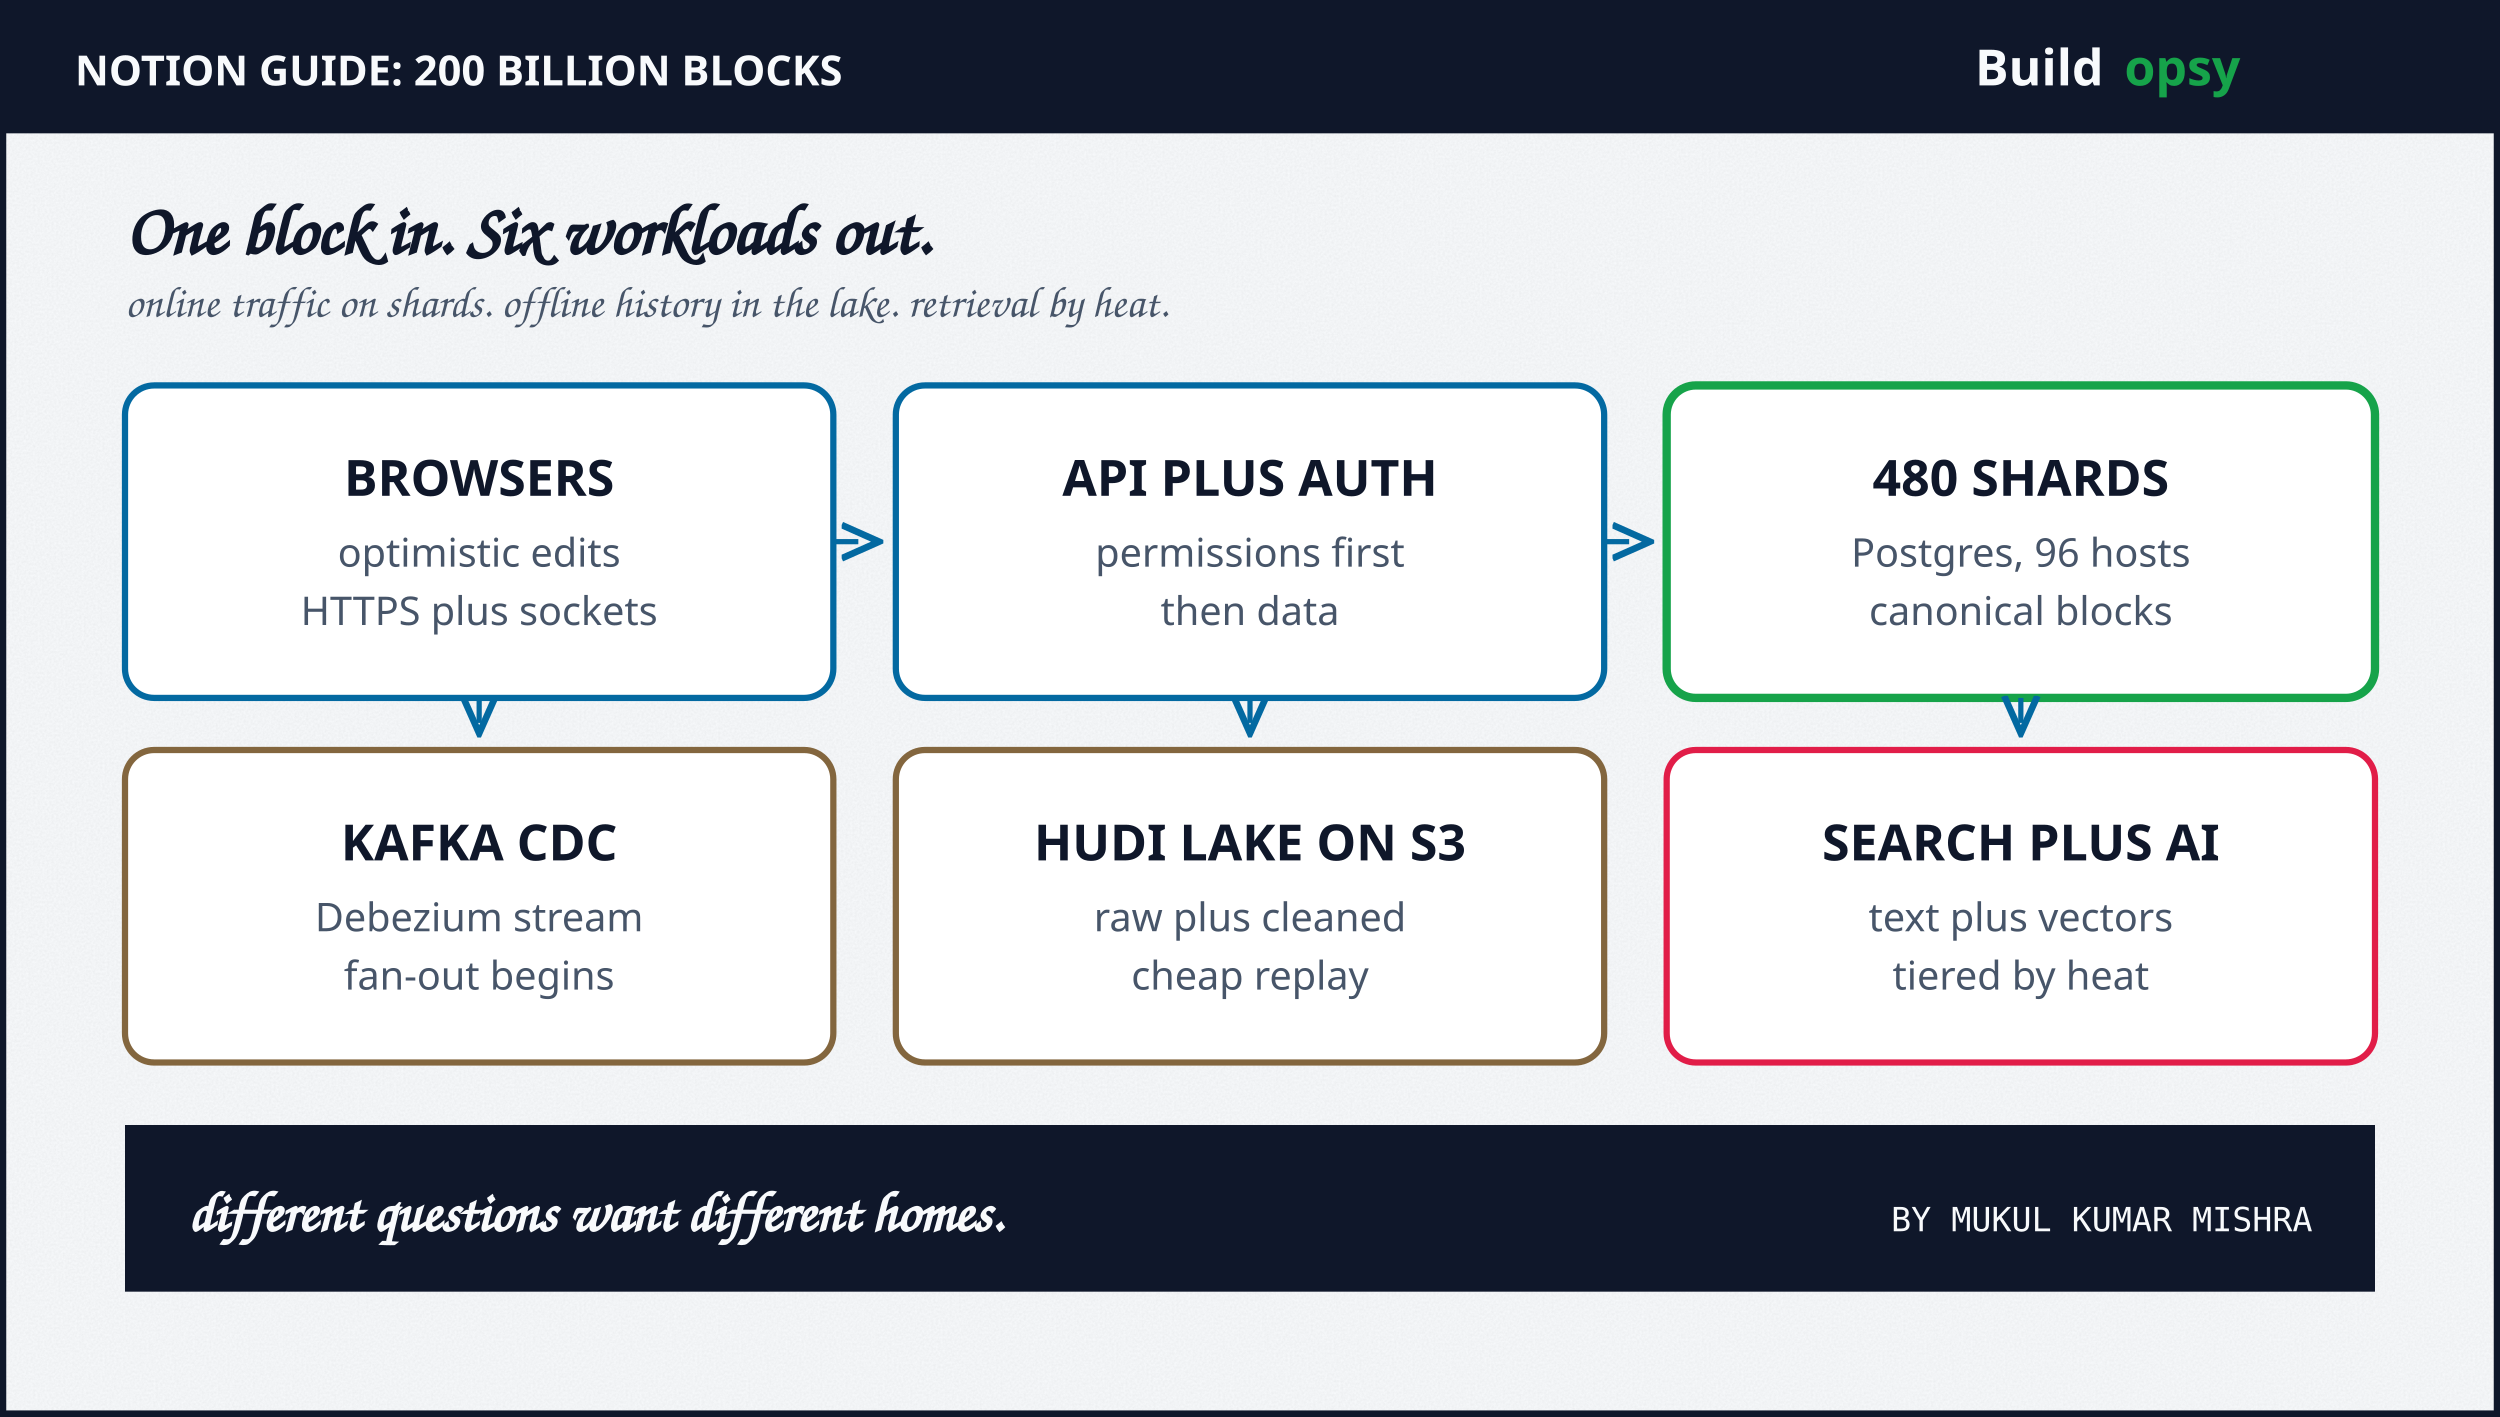
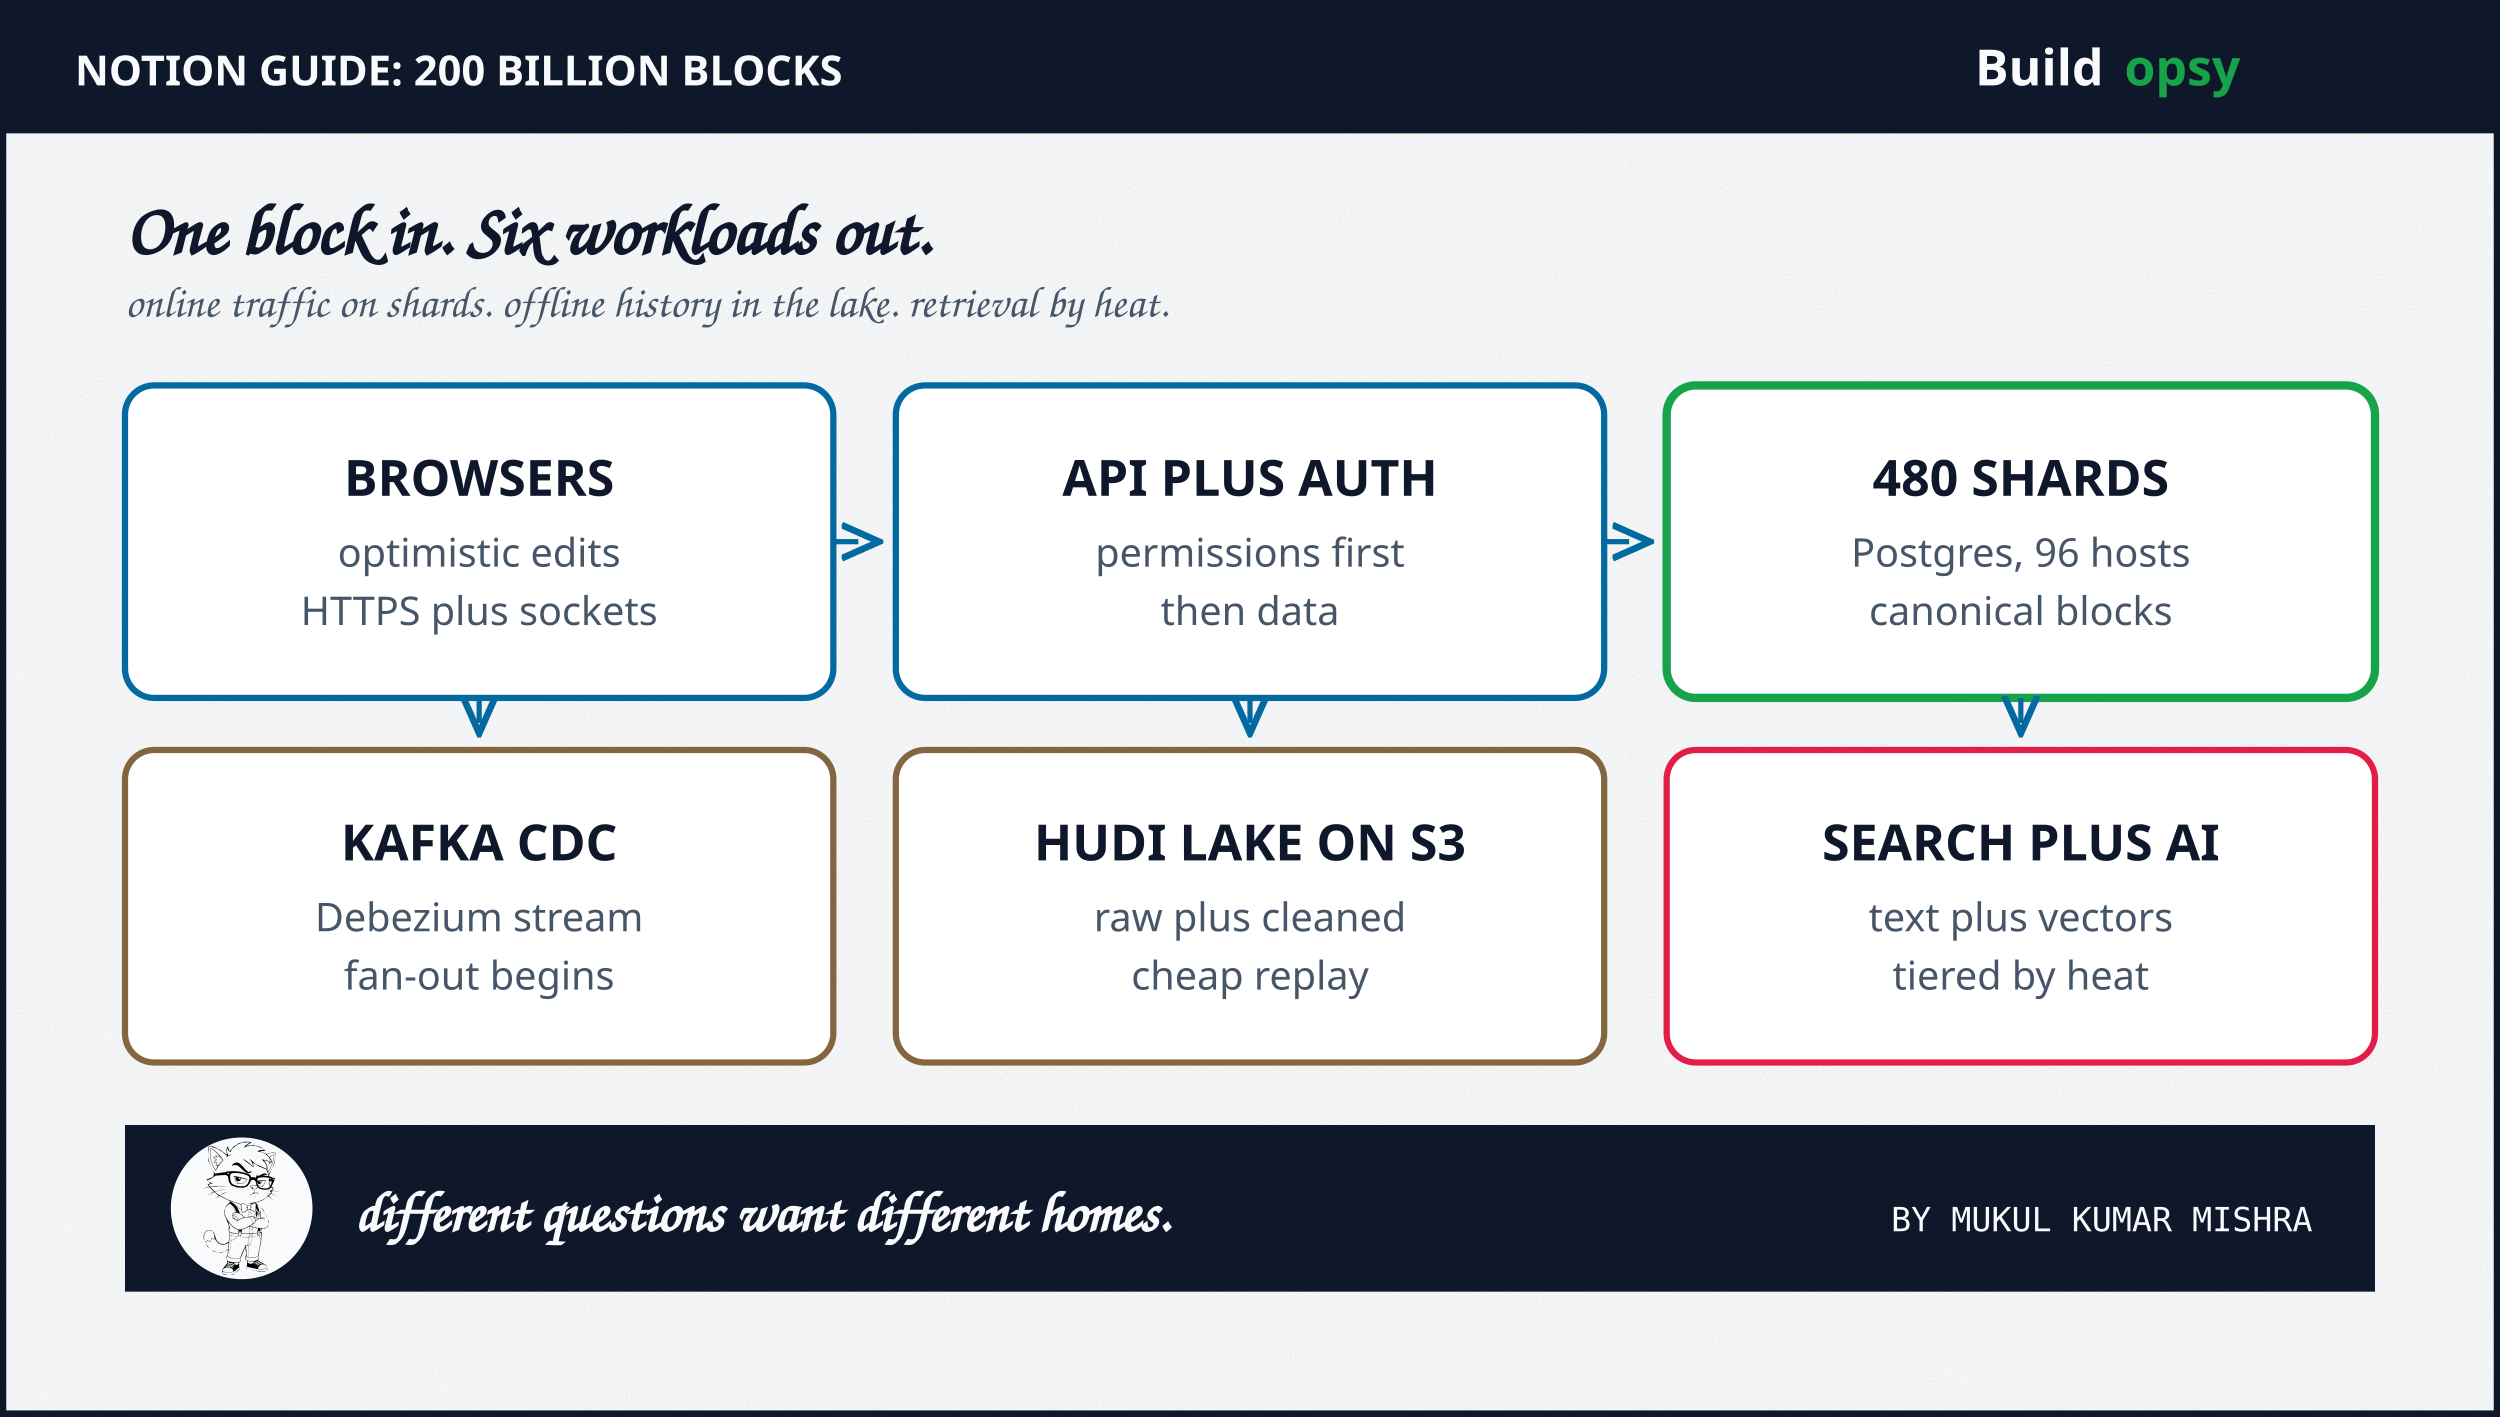
<svg xmlns="http://www.w3.org/2000/svg" width="1200" height="680" viewBox="0 0 1200 680" role="img" aria-label="Notion system design diagram showing clients, API, Postgres shards, Kafka CDC, Hudi lake plus search">
  <defs>
    <filter id="grainN" x="0" y="0" width="100%" height="100%">
      <feTurbulence type="fractalNoise" baseFrequency="0.9" numOctaves="2" seed="44" result="n" />
      <feColorMatrix in="n" type="matrix" values="0 0 0 0 0 0 0 0 0 0 0 0 0 0 0 0 0 0 0.05 0" />
    </filter>
    <marker id="arrN" viewBox="0 0 10 10" refX="9" refY="5" markerWidth="8" markerHeight="8" orient="auto-start-reverse">
      <path d="M 0 1 L 9 5 L 0 9" fill="none" stroke="#0369a1" stroke-width="1.6" />
    </marker>
    <style>.flowN{stroke-dasharray:12 9;animation:antsN 0.9s linear infinite}@keyframes antsN{to{stroke-dashoffset:-21}}@media (prefers-reduced-motion:reduce){.flowN{animation:none}}</style>
  </defs>
  <rect x="0" y="0" width="1200" height="680" fill="#f8fafc" />
  <rect x="0" y="0" width="1200" height="680" fill="#f8fafc" filter="url(#grainN)" />
  <rect x="0" y="0" width="1200" height="680" fill="none" stroke="#0f172a" stroke-width="6" />
  <rect x="0" y="0" width="1200" height="64" fill="#0f172a" />
  <text x="36" y="41" font-family="Sora, 'Segoe UI', Verdana, sans-serif" font-size="20" font-weight="bold" fill="#f8fafc">NOTION GUIDE: 200 BILLION BLOCKS</text>
  <text x="948" y="41" font-family="Sora, 'Segoe UI', Verdana, sans-serif" font-size="24" font-weight="bold" fill="#f8fafc">Build<tspan dx="10" fill="#16a34a">opsy</tspan>
  </text>
  <text x="60" y="122" font-family="'Segoe Script','Segoe Print','Comic Sans MS','Chalkboard SE',cursive" font-size="34" font-weight="bold" fill="#0f172a">One block in. Six workloads out.</text>
  <text x="60" y="152" font-family="'Segoe Script','Segoe Print','Comic Sans MS','Chalkboard SE',cursive" font-size="21" font-style="italic" fill="#475569">online traffic on shards. offline history in the lake. retrieval by heat.</text>
  <g font-family="Sora, 'Segoe UI', Verdana, sans-serif" text-anchor="middle">
    <rect x="60" y="185" width="340" height="150" rx="14" fill="#ffffff" stroke="#0369a1" stroke-width="3" />
    <text x="230" y="238" font-size="24" font-weight="bold" fill="#0f172a">BROWSERS</text>
    <text x="230" y="272" font-size="19" fill="#475569">optimistic edits</text>
    <text x="230" y="300" font-size="19" fill="#475569">HTTPS plus sockets</text>
    <rect x="430" y="185" width="340" height="150" rx="14" fill="#ffffff" stroke="#0369a1" stroke-width="3" />
    <text x="600" y="238" font-size="24" font-weight="bold" fill="#0f172a">API PLUS AUTH</text>
    <text x="600" y="272" font-size="19" fill="#475569">permissions first</text>
    <text x="600" y="300" font-size="19" fill="#475569">then data</text>
    <rect x="800" y="185" width="340" height="150" rx="14" fill="#ffffff" stroke="#16a34a" stroke-width="4" />
    <text x="970" y="238" font-size="24" font-weight="bold" fill="#0f172a">480 SHARDS</text>
    <text x="970" y="272" font-size="19" fill="#475569">Postgres, 96 hosts</text>
    <text x="970" y="300" font-size="19" fill="#475569">canonical blocks</text>
    <rect x="60" y="360" width="340" height="150" rx="14" fill="#ffffff" stroke="#83663e" stroke-width="3" />
    <text x="230" y="413" font-size="24" font-weight="bold" fill="#0f172a">KAFKA CDC</text>
    <text x="230" y="447" font-size="19" fill="#475569">Debezium stream</text>
    <text x="230" y="475" font-size="19" fill="#475569">fan-out begins</text>
    <rect x="430" y="360" width="340" height="150" rx="14" fill="#ffffff" stroke="#83663e" stroke-width="3" />
    <text x="600" y="413" font-size="24" font-weight="bold" fill="#0f172a">HUDI LAKE ON S3</text>
    <text x="600" y="447" font-size="19" fill="#475569">raw plus cleaned</text>
    <text x="600" y="475" font-size="19" fill="#475569">cheap replay</text>
    <rect x="800" y="360" width="340" height="150" rx="14" fill="#ffffff" stroke="#e11d48" stroke-width="3" />
    <text x="970" y="413" font-size="24" font-weight="bold" fill="#0f172a">SEARCH PLUS AI</text>
    <text x="970" y="447" font-size="19" fill="#475569">text plus vectors</text>
    <text x="970" y="475" font-size="19" fill="#475569">tiered by heat</text>
  </g>
  <g stroke="#0369a1" stroke-width="2.5" fill="none">
    <line class="flowN" x1="400" y1="260" x2="422" y2="260" marker-end="url(#arrN)" />
    <line class="flowN" x1="770" y1="260" x2="792" y2="260" marker-end="url(#arrN)" />
    <line class="flowN" x1="970" y1="335" x2="970" y2="352" marker-end="url(#arrN)" />
    <line class="flowN" x1="230" y1="335" x2="230" y2="352" marker-end="url(#arrN)" />
    <line class="flowN" x1="600" y1="335" x2="600" y2="352" marker-end="url(#arrN)" />
  </g>
  <rect x="60" y="540" width="1080" height="80" fill="#0f172a" />
-   <text x="90" y="591" font-family="'Segoe Script','Segoe Print','Comic Sans MS','Chalkboard SE',cursive" font-size="27" font-weight="bold" fill="#f8fafc">different questions want different homes.</text>
+   <circle cx="116" cy="580" r="34" fill="#f8fafc" />
+   <svg x="84" y="548" width="64" height="64" viewBox="0 0 100 100">
+     <g transform="translate(-1.43,-1.92) scale(0.0836)" fill="#0f172a">
+       <path id="cat-line-art" d="M 592,1155 592,1167 591,1169 584,1176 580,1178 575,1182 555,1203 542,1210 530,1214 513,1217 498,1218 479,1217 467,1215 454,1211 447,1207 443,1203 445,1185 448,1188 454,1191 467,1195 479,1197 513,1197 530,1194 542,1190 552,1185 560,1179 572,1167 587,1156 Z M 446,1179 447,1178 447,1174 448,1171 451,1166 457,1160 460,1158 468,1154 480,1151 498,1151 505,1152 512,1154 521,1158 527,1162 534,1169 537,1173 540,1179 541,1186 539,1188 535,1190 517,1194 506,1195 485,1195 475,1194 465,1192 456,1189 450,1186 446,1182 Z M 662,1153 664,1143 669,1146 681,1150 746,1164 777,1168 802,1168 823,1165 835,1161 842,1156 845,1157 845,1172 842,1176 834,1180 825,1183 804,1186 779,1186 756,1183 732,1178 715,1173 691,1169 672,1164 666,1161 663,1158 Z M 475,1142 477,1139 482,1137 490,1136 500,1136 514,1138 523,1141 531,1145 536,1149 537,1152 534,1155 532,1155 527,1151 523,1149 510,1145 496,1143 488,1143 479,1145 475,1144 Z M 482,1132 485,1128 489,1126 494,1125 513,1125 522,1127 535,1132 542,1137 543,1139 543,1141 539,1144 536,1141 526,1136 511,1132 491,1132 486,1134 Z M 841,1150 841,1153 837,1157 831,1160 825,1162 809,1165 797,1165 796,1166 785,1166 768,1165 763,1163 763,1158 765,1151 772,1139 778,1133 784,1129 788,1127 798,1124 812,1124 818,1126 826,1130 829,1132 836,1139 839,1144 Z M 799,1116 797,1118 789,1118 775,1122 765,1128 759,1134 756,1134 754,1132 754,1129 755,1127 758,1124 765,1119 774,1115 781,1113 795,1113 Z M 489,1119 492,1116 496,1114 500,1113 521,1113 533,1116 543,1121 550,1128 550,1130 546,1133 539,1127 535,1125 524,1121 518,1120 499,1120 492,1122 490,1124 Z M 588,1108 587,1117 586,1119 581,1124 576,1127 572,1128 566,1128 560,1126 552,1122 550,1120 550,1115 548,1109 560,1110 575,1109 582,1107 Z M 785,1108 783,1110 775,1110 764,1113 753,1119 749,1122 746,1126 744,1127 741,1124 741,1121 742,1119 746,1115 758,1108 768,1105 780,1105 Z M 495,1097 505,1102 503,1104 501,1104 499,1105 497,1108 497,1110 494,1113 491,1112 491,1108 492,1100 493,1098 Z M 772,1100 770,1102 761,1102 751,1105 742,1110 737,1114 733,1119 731,1119 729,1117 729,1113 734,1107 743,1101 754,1097 763,1096 768,1097 Z M 669,1107 670,1094 691,1098 718,1098 729,1097 725,1101 724,1103 724,1107 721,1110 712,1115 702,1118 692,1118 687,1117 681,1115 673,1111 Z M 482,1082 482,1078 484,1072 483,1055 485,1051 489,1051 489,1054 492,1057 508,1065 520,1069 539,1073 547,1074 581,1074 593,1072 604,1068 605,1066 608,1066 609,1068 608,1073 605,1077 603,1082 603,1090 602,1094 598,1098 592,1101 581,1104 574,1105 541,1105 533,1104 528,1102 517,1101 506,1098 489,1090 484,1086 Z M 769,1050 769,1053 766,1060 767,1073 766,1075 761,1080 758,1082 748,1087 739,1090 731,1092 717,1094 691,1094 674,1091 665,1088 659,1085 656,1082 655,1080 656,1070 655,1065 652,1059 652,1052 654,1050 657,1051 657,1053 660,1056 667,1059 678,1062 691,1064 719,1064 733,1062 745,1059 753,1056 768,1048 Z M 668,954 671,955 672,960 672,1055 670,1057 664,1055 660,1052 660,1034 658,1018 658,1002 654,963 655,956 661,956 Z M 288,925 290,922 292,924 301,928 303,926 305,913 308,908 315,913 327,919 336,922 339,918 346,892 349,890 362,899 368,902 370,900 371,894 375,890 376,894 384,910 391,920 406,934 414,939 426,944 443,947 459,946 478,940 486,936 496,929 499,930 494,985 487,992 475,1000 464,1006 448,1012 427,1016 407,1016 386,1012 369,1006 357,1000 344,992 331,982 306,956 296,941 Z M 710,880 706,901 703,911 698,922 696,925 689,932 683,935 677,937 673,936 673,933 676,924 679,908 682,880 694,879 Z M 521,905 521,900 523,883 525,875 525,869 526,867 529,866 535,868 545,870 562,872 566,876 566,878 561,886 550,897 544,901 540,903 529,906 Z M 786,864 789,865 789,886 788,889 786,891 782,887 778,879 777,876 777,872 776,871 777,867 782,866 Z M 680,881 677,911 672,933 667,947 662,952 637,954 649,956 649,958 624,1009 608,1048 603,1064 598,1068 584,1071 554,1072 532,1069 520,1066 504,1060 502,1058 512,985 519,925 519,917 521,915 525,914 520,913 521,908 533,907 544,903 552,898 562,888 569,874 574,878 576,874 586,875 588,877 588,879 589,877 589,871 592,864 598,866 604,866 603,880 605,877 614,877 628,879 Z M 760,856 764,860 767,861 768,863 766,874 768,870 770,869 772,871 773,877 772,875 775,870 776,877 780,887 783,891 788,895 788,897 786,899 784,897 785,899 786,899 787,909 773,988 766,1019 762,1047 759,1050 751,1054 739,1058 723,1061 697,1062 677,1059 673,1057 674,953 685,951 704,944 707,942 702,944 676,950 667,949 672,938 677,938 684,936 691,932 698,925 703,915 706,906 712,878 728,877 754,872 756,874 756,876 Z M 696,856 698,856 700,857 703,860 704,862 704,864 703,866 698,871 695,871 691,867 690,865 690,862 691,859 693,857 Z M 693,855 690,858 689,860 689,868 693,872 695,873 698,873 700,872 704,868 705,866 705,859 701,855 Z M 713,851 712,870 711,875 709,877 702,878 682,877 682,857 684,850 711,849 Z M 605,866 606,862 610,858 613,849 680,850 682,852 680,863 680,876 678,878 636,878 607,876 605,874 Z M 757,845 757,865 756,869 754,871 745,873 715,877 712,876 712,872 714,863 715,849 717,848 729,848 738,847 746,845 754,844 Z M 789,843 789,860 786,863 770,868 770,861 773,860 778,855 780,851 780,847 782,842 Z M 523,842 525,842 526,843 530,844 551,847 563,848 583,848 585,850 585,856 586,859 589,862 588,872 586,874 574,873 547,869 523,864 520,861 521,848 Z M 602,839 604,840 608,844 609,846 609,854 608,856 603,861 598,863 596,863 592,861 589,858 588,856 588,846 589,844 593,840 595,839 Z M 515,839 520,841 521,845 519,855 519,865 520,867 521,865 525,866 525,870 524,871 518,919 516,945 502,1056 499,1058 494,1055 492,1053 492,1045 494,1023 497,1001 499,968 501,957 503,934 503,922 506,888 509,865 511,863 510,851 511,843 513,839 Z M 766,835 773,835 777,839 778,841 778,849 776,853 771,858 766,858 763,855 761,850 761,843 763,838 Z M 588,835 590,829 601,830 612,832 612,834 611,836 607,839 601,836 596,836 592,838 589,837 Z M 617,829 617,834 616,837 613,842 611,844 610,842 610,839 611,839 613,836 613,832 Z M 587,827 587,836 589,840 587,842 584,838 584,834 583,833 583,830 Z M 761,832 762,825 778,826 778,828 777,830 774,833 767,832 763,834 Z M 782,825 782,829 781,832 778,836 777,833 Z M 760,823 760,833 762,836 760,838 757,835 Z M 342,821 349,825 352,828 353,828 359,835 363,842 368,859 369,864 369,869 371,878 372,879 371,888 369,896 366,898 348,886 345,886 345,888 344,889 344,892 337,916 335,918 330,917 321,913 308,905 305,905 304,907 304,911 302,916 302,921 299,925 290,920 284,915 280,901 278,886 278,871 279,862 282,851 287,841 293,833 301,826 308,822 317,819 336,819 Z M 699,805 701,805 703,806 706,810 705,812 701,816 698,816 696,814 695,811 695,809 696,807 Z M 784,804 793,805 793,813 796,822 796,828 795,831 790,836 785,838 780,836 783,832 784,829 784,822 782,820 782,815 Z M 698,804 696,805 695,809 694,810 694,812 696,816 698,817 702,817 704,816 706,813 706,807 702,804 Z M 714,791 717,791 734,796 754,800 759,800 761,802 761,811 760,818 758,820 757,820 755,826 755,832 757,838 755,840 745,842 717,845 709,843 711,838 713,821 Z M 691,784 706,788 711,790 712,817 711,829 709,840 708,843 706,845 699,846 684,845 685,837 687,830 Z M 686,783 687,791 687,813 686,825 683,843 680,846 622,846 615,844 615,842 617,840 618,837 618,833 619,832 619,829 616,825 616,820 617,819 618,812 627,810 640,805 667,792 678,786 682,783 Z M 726,757 726,761 725,765 720,776 718,779 711,786 692,780 692,777 693,777 706,768 712,766 720,759 Z M 497,749 500,747 502,751 516,768 536,788 546,796 555,802 571,810 581,813 585,813 587,815 587,822 583,825 583,827 582,828 582,837 584,842 582,844 566,844 553,843 532,840 517,836 511,833 505,827 504,825 503,818 504,812 508,800 508,793 505,776 503,772 501,760 499,753 Z M 727,703 728,701 734,701 744,704 752,708 759,713 762,716 760,718 755,720 742,729 740,725 740,722 737,715 733,709 Z M 690,698 713,697 717,699 728,709 733,716 737,725 738,729 738,737 726,749 714,759 713,757 714,741 711,729 703,714 697,707 689,701 Z M 731,675 736,675 737,676 743,676 745,678 745,686 743,688 739,688 743,688 745,690 745,693 749,696 753,693 755,688 758,688 754,687 755,676 765,677 765,686 762,689 765,690 766,692 766,694 768,696 770,696 773,694 774,692 774,685 776,676 779,676 781,678 781,686 779,688 781,689 782,700 781,709 779,711 767,715 762,710 753,704 747,701 737,698 732,698 730,696 731,688 734,688 730,687 Z M 534,678 536,674 542,668 549,664 560,661 573,661 588,665 598,670 610,678 621,687 631,697 631,698 635,702 632,705 622,707 600,715 589,721 583,725 579,729 575,724 575,721 577,715 583,708 590,703 593,702 590,702 587,703 580,707 575,712 572,720 567,724 560,724 555,720 554,718 554,710 558,703 566,695 573,691 582,688 579,688 578,689 574,689 566,692 560,696 555,701 552,706 551,710 549,712 544,712 542,711 538,706 538,698 539,695 543,689 548,684 560,677 567,675 571,675 573,674 564,674 553,677 545,682 538,688 534,683 Z M 757,658 757,671 755,673 Z M 685,653 689,653 692,656 692,660 687,664 683,661 683,655 Z M 684,652 682,654 682,661 685,664 688,665 692,662 693,660 693,656 692,654 689,652 Z M 771,648 773,654 775,654 778,658 778,667 776,669 774,658 774,674 773,691 769,694 767,692 767,674 765,672 765,654 767,652 768,648 Z M 756,641 758,641 760,642 762,644 763,647 763,650 761,652 761,672 759,674 758,656 757,655 757,653 754,652 753,649 753,644 Z M 673,635 679,635 680,634 688,635 689,634 692,634 694,636 694,640 696,645 703,690 703,692 701,694 689,693 687,695 684,696 680,695 680,684 679,675 673,640 672,639 Z M 747,622 751,636 751,640 752,641 752,644 750,646 744,647 744,650 741,653 741,671 738,674 728,674 729,695 727,697 720,697 715,694 704,693 701,666 699,654 695,637 697,634 704,640 716,646 726,649 733,649 737,647 740,643 742,639 Z M 569,607 571,605 574,608 579,611 590,620 610,633 613,636 614,645 618,655 620,657 624,659 632,659 643,655 657,646 666,638 666,637 669,635 671,637 671,642 675,658 679,687 679,695 677,697 665,699 659,699 652,700 646,702 641,702 624,684 609,672 601,668 599,666 597,661 596,656 586,634 577,618 Z M 670,596 672,595 677,595 680,597 682,597 683,595 689,595 693,598 695,602 696,607 696,621 693,628 691,630 689,631 684,630 684,627 680,631 678,632 674,632 672,630 672,610 669,600 Z M 755,590 770,599 773,602 775,608 776,604 781,608 805,635 823,662 836,685 851,719 856,741 856,758 854,768 847,782 839,790 828,796 809,800 789,800 750,795 719,788 715,786 715,784 719,780 725,769 728,757 728,752 740,741 742,734 756,724 771,717 789,713 809,714 826,721 818,714 810,711 800,709 792,710 792,707 802,704 824,705 819,703 799,702 792,704 786,708 785,683 783,671 790,653 788,654 783,663 781,640 779,632 779,651 777,653 772,646 769,630 762,609 753,592 Z M 618,581 628,581 633,582 651,588 660,593 667,600 669,610 667,612 660,609 655,608 649,609 653,609 663,612 666,614 664,616 658,618 652,621 654,621 655,620 665,617 669,618 669,628 668,630 658,640 650,646 635,654 631,655 625,655 620,650 617,641 616,634 617,619 613,608 612,602 612,588 614,583 Z M 475,609 489,592 506,580 509,580 525,591 547,615 557,630 567,649 569,655 567,657 563,655 559,647 548,633 532,617 517,607 530,616 540,626 548,636 560,656 558,658 546,661 539,665 531,675 530,684 536,692 534,699 534,706 536,711 541,715 551,717 553,724 558,727 564,728 571,726 576,732 573,735 571,741 580,732 590,725 613,714 647,705 672,701 685,701 692,705 701,714 710,730 713,744 711,759 695,771 669,786 643,799 618,808 609,810 587,810 573,806 557,798 535,781 515,760 492,730 473,698 465,674 463,649 467,627 Z M 729,576 735,576 737,577 740,580 742,588 742,600 740,607 741,626 738,639 737,641 733,645 727,645 717,642 704,635 697,629 697,626 699,621 700,616 712,617 710,617 706,615 703,615 700,611 701,611 705,608 713,605 706,606 702,608 699,607 698,605 698,602 695,595 700,590 709,584 719,579 Z M 710,578 711,576 714,577 Z M 520,561 522,559 524,559 525,560 528,560 542,565 560,570 568,573 576,577 601,586 604,586 608,588 608,601 609,608 613,619 613,624 612,628 610,630 606,628 600,623 592,618 559,592 543,577 530,568 520,564 Z M 741,513 733,518 728,523 726,524 736,519 740,515 Z M 697,422 700,419 707,417 716,416 728,416 738,417 747,419 752,421 757,426 757,430 756,433 752,438 750,436 747,436 743,439 742,442 742,447 738,451 729,455 724,453 719,449 718,449 717,444 718,438 717,436 713,434 706,434 703,436 698,431 697,429 Z M 885,378 884,385 881,397 874,415 872,417 868,412 864,399 863,391 864,378 Z M 775,381 776,376 788,376 790,379 789,381 784,386 780,386 778,385 Z M 755,395 754,389 757,377 757,388 758,392 761,398 765,402 769,404 777,404 781,402 787,396 791,389 792,386 792,382 794,376 822,376 824,378 822,391 815,405 804,416 798,419 791,421 784,421 780,420 768,414 762,407 759,407 Z M 886,366 886,374 884,376 Z M 897,359 900,356 906,356 910,361 906,365 900,365 898,363 897,361 Z M 863,358 866,350 871,351 877,354 881,357 879,359 Z M 587,351 588,346 591,346 596,348 600,348 604,349 606,351 605,353 600,358 598,359 594,359 592,358 588,354 Z M 760,353 765,349 770,347 779,345 797,343 829,343 840,344 857,347 859,349 859,396 860,402 863,412 865,416 870,422 868,424 868,425 858,435 855,437 845,441 839,442 810,442 788,437 779,433 772,428 763,417 763,411 770,418 776,421 783,423 790,424 805,424 806,423 813,422 803,419 807,417 817,407 819,404 824,393 826,385 827,376 834,376 835,375 839,374 836,374 835,373 829,372 805,370 783,370 761,372 755,371 755,364 757,358 Z M 554,343 556,339 558,339 560,340 561,344 560,355 562,362 566,369 571,374 580,378 589,378 599,373 605,366 609,357 609,353 611,351 653,360 655,362 653,368 649,376 646,380 636,390 630,394 626,396 616,399 597,399 587,396 581,393 575,389 566,380 562,374 557,363 555,355 Z M 537,331 544,335 550,337 552,339 552,354 553,359 558,373 564,382 577,394 575,396 570,396 569,395 565,395 567,396 570,396 574,398 597,402 614,402 623,400 628,398 637,393 649,381 656,368 656,365 658,361 660,361 661,362 664,362 667,360 653,355 604,342 576,336 541,330 Z M 307,370 345,354 380,328 472,321 491,333 502,386 522,415 570,433 630,437 666,424 683,404 700,370 716,365 728,367 740,378 749,414 711,413 691,420 697,435 728,458 728,467 719,486 680,505 739,484 758,485 761,489 758,497 764,490 761,482 726,481 732,456 760,433 779,447 815,455 854,452 881,434 896,442 882,459 829,467 878,462 868,470 884,475 874,487 828,483 873,489 852,508 824,498 852,511 829,529 793,549 755,563 676,578 706,580 692,592 667,594 633,578 618,577 608,584 494,544 420,506 426,500 487,474 455,483 416,504 377,475 377,471 429,458 487,453 431,455 372,470 334,428 420,422 489,430 429,420 376,420 330,426 319,408 354,396 325,386 Z M 515,317 522,309 530,306 543,304 574,304 600,307 620,311 646,318 664,325 670,328 676,332 679,335 683,342 684,346 684,357 682,368 680,375 674,390 666,403 654,415 647,419 637,422 630,423 599,423 574,419 562,416 547,411 533,403 526,396 522,390 519,383 515,370 512,351 512,330 Z M 487,305 490,302 499,302 503,306 503,308 498,313 493,313 491,312 487,308 Z M 474,300 474,304 472,306 Z M 707,281 707,286 705,293 701,301 698,305 703,301 707,294 708,290 708,284 707,283 Z M 527,237 526,240 528,240 533,237 547,233 567,233 574,235 582,239 592,246 600,253 621,274 640,290 652,298 664,304 673,307 683,307 690,304 695,299 698,292 699,286 697,279 697,282 695,287 693,290 688,294 685,295 680,295 669,290 650,273 625,244 607,226 595,217 589,214 580,211 574,211 573,210 568,210 562,211 552,214 542,220 531,231 Z M 869,206 870,208 868,212 866,214 868,206 Z M 385,149 390,149 402,152 419,160 425,164 435,173 439,180 444,186 446,190 430,205 413,225 405,236 403,240 401,242 401,239 404,230 402,230 394,234 386,235 386,230 387,226 393,215 398,210 396,211 375,211 369,209 369,206 370,204 376,197 383,192 389,189 395,187 385,181 377,175 367,162 385,162 399,166 396,162 395,162 384,151 Z M 906,141 906,147 905,148 905,155 900,181 894,202 886,225 876,249 866,269 854,289 850,290 848,286 848,284 843,274 846,271 847,266 847,261 845,247 840,231 832,215 827,207 820,198 816,191 829,193 848,198 857,201 861,203 863,205 863,212 860,222 857,228 854,232 860,227 860,226 866,220 870,214 872,209 874,208 881,212 883,212 885,210 885,203 884,198 880,189 881,182 879,180 877,180 875,178 873,173 869,168 868,164 878,155 891,146 902,140 Z M 913,120 916,121 918,123 919,126 919,143 916,169 908,205 898,236 887,263 875,287 867,301 861,310 858,313 853,299 853,296 865,277 880,247 892,217 897,202 904,175 908,151 908,137 902,137 890,143 876,152 864,161 843,140 843,136 845,136 848,134 860,130 883,124 900,121 Z M 338,86 340,86 348,90 360,98 379,113 405,138 419,154 417,156 408,151 399,148 388,146 378,148 381,153 387,158 385,160 367,159 366,160 363,160 363,165 366,169 378,180 388,186 386,188 380,190 372,196 367,203 365,210 369,213 390,215 387,219 383,231 383,237 384,239 388,239 399,236 397,244 397,250 390,262 384,277 382,279 373,266 360,240 354,225 346,201 342,186 337,161 334,134 334,104 336,88 Z M 335,82 333,88 331,103 331,136 334,162 339,186 345,208 351,226 357,241 370,267 378,280 382,284 383,287 388,275 390,273 390,271 396,260 411,236 430,212 451,190 443,177 428,157 415,142 393,120 373,103 353,89 342,83 339,82 Z M 879,198 878,205 848,193 795,181 827,216 839,243 840,268 741,224 686,175 711,215 717,236 715,244 659,196 618,173 718,252 722,245 718,213 776,248 835,271 853,311 855,332 806,326 822,321 845,324 834,310 816,307 765,330 754,326 755,313 742,347 727,341 701,342 692,322 666,309 601,292 547,287 483,290 471,296 377,309 363,294 346,264 324,206 315,152 319,82 325,66 334,64 400,89 442,115 485,152 472,166 500,148 526,141 513,140 495,146 482,115 483,89 488,82 497,104 514,117 529,88 575,50 619,32 681,28 690,30 651,56 632,77 659,66 695,60 739,62 781,74 817,96 776,100 753,109 795,118 833,138 859,162 Z M 695,25 642,23 589,37 539,70 509,110 489,64 477,96 483,142 427,99 357,65 325,60 314,83 317,198 368,310 357,340 299,364 336,398 310,404 323,426 269,445 326,430 365,472 306,506 370,475 410,507 380,537 415,509 516,559 477,598 459,644 462,681 500,773 499,823 508,841 499,921 462,941 425,939 393,915 365,836 338,815 306,818 287,833 275,859 274,891 304,961 367,1010 431,1020 493,995 489,1043 479,1054 487,1111 448,1161 438,1190 445,1211 470,1220 541,1215 594,1172 592,1106 606,1095 609,1058 648,969 656,1038 648,1052 651,1081 665,1093 660,1161 776,1190 821,1188 849,1173 836,1132 761,1087 771,1073 767,1037 790,917 798,804 827,801 852,783 860,738 809,633 739,571 797,552 855,514 902,549 859,511 879,490 947,523 881,488 892,470 881,466 888,461 962,476 890,458 903,439 883,427 917,353 863,334 860,326 910,214 923,124 904,116 835,134 779,109 829,104 782,69 719,55 655,60 701,31 Z" fill="#000" fill-rule="evenodd" />
+     </g>
+   </svg>
+   <text x="170" y="591" font-family="'Segoe Script','Segoe Print','Comic Sans MS','Chalkboard SE',cursive" font-size="27" font-weight="bold" fill="#f8fafc">different questions want different homes.</text>
  <text x="1110" y="591" text-anchor="end" font-family="monospace" font-size="16" fill="#f8fafc">BY MUKUL KUMAR MISHRA</text>
</svg>
